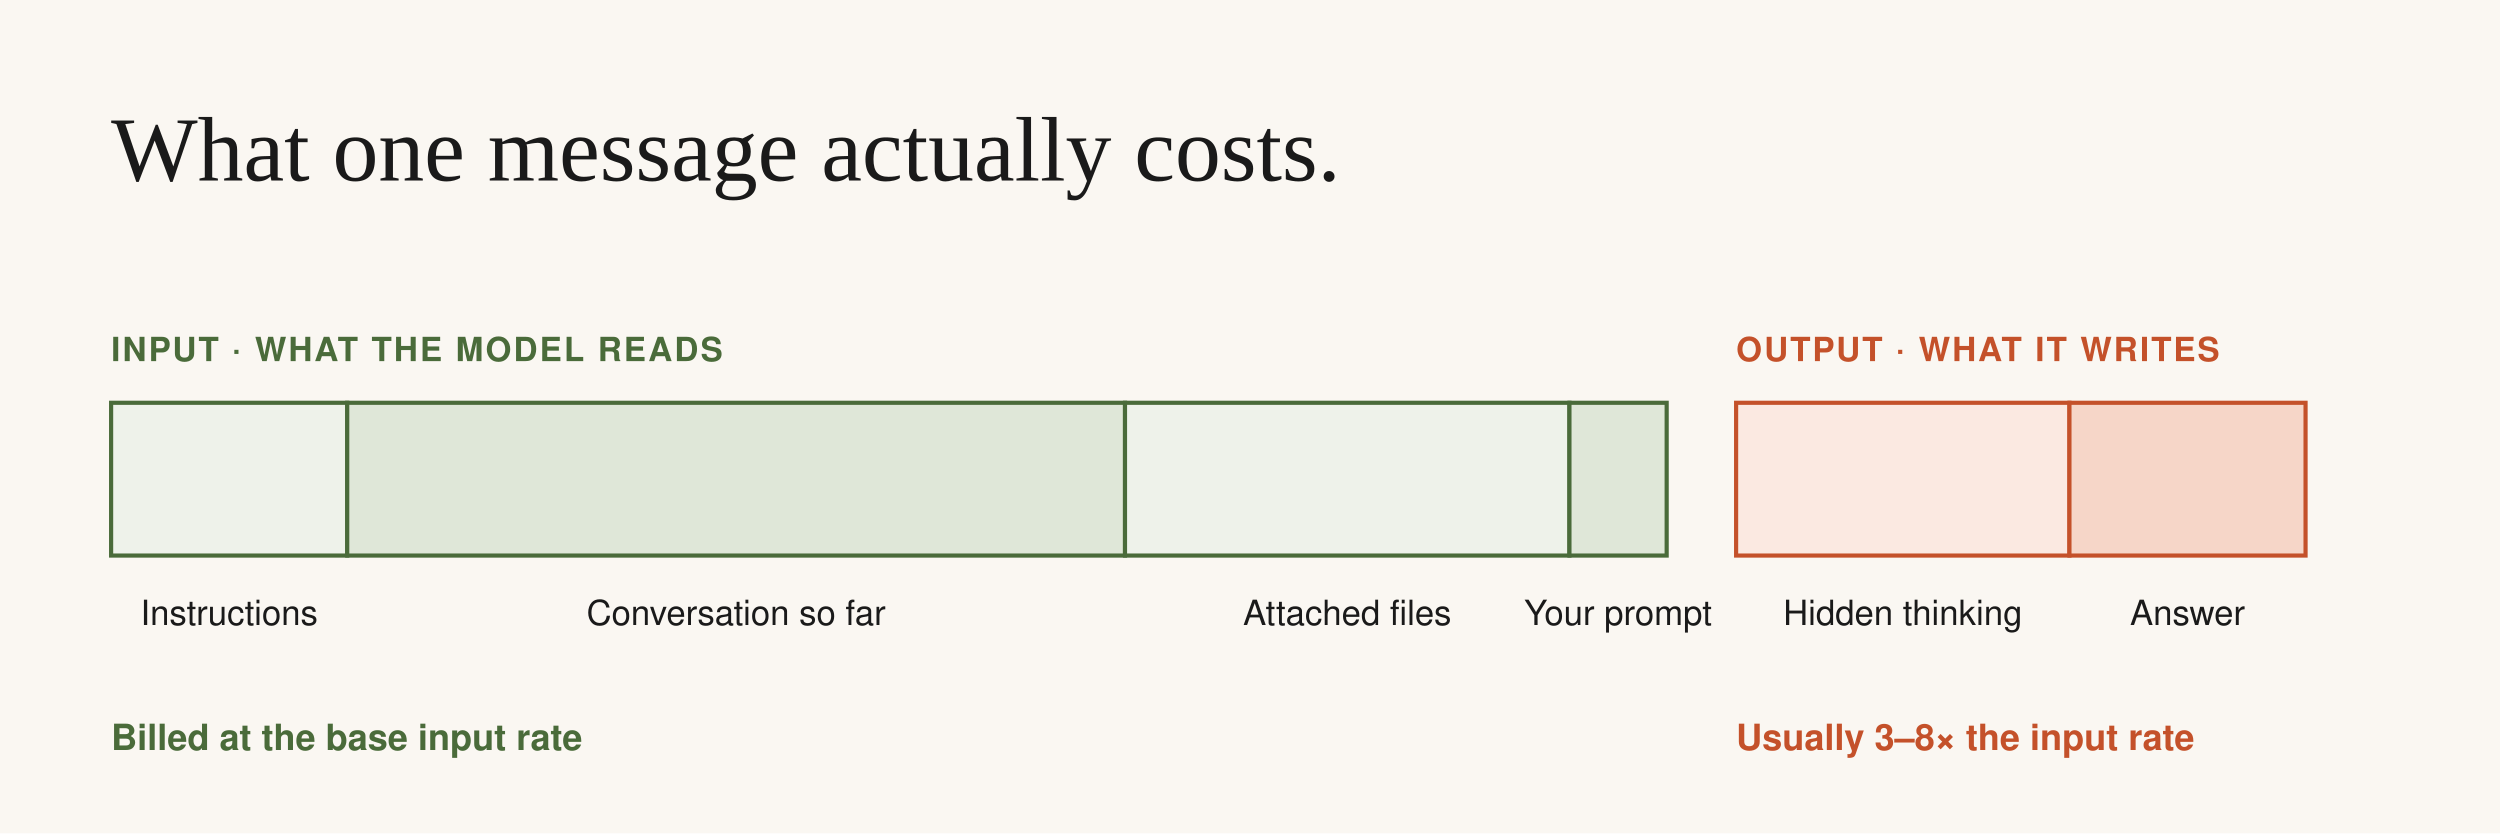
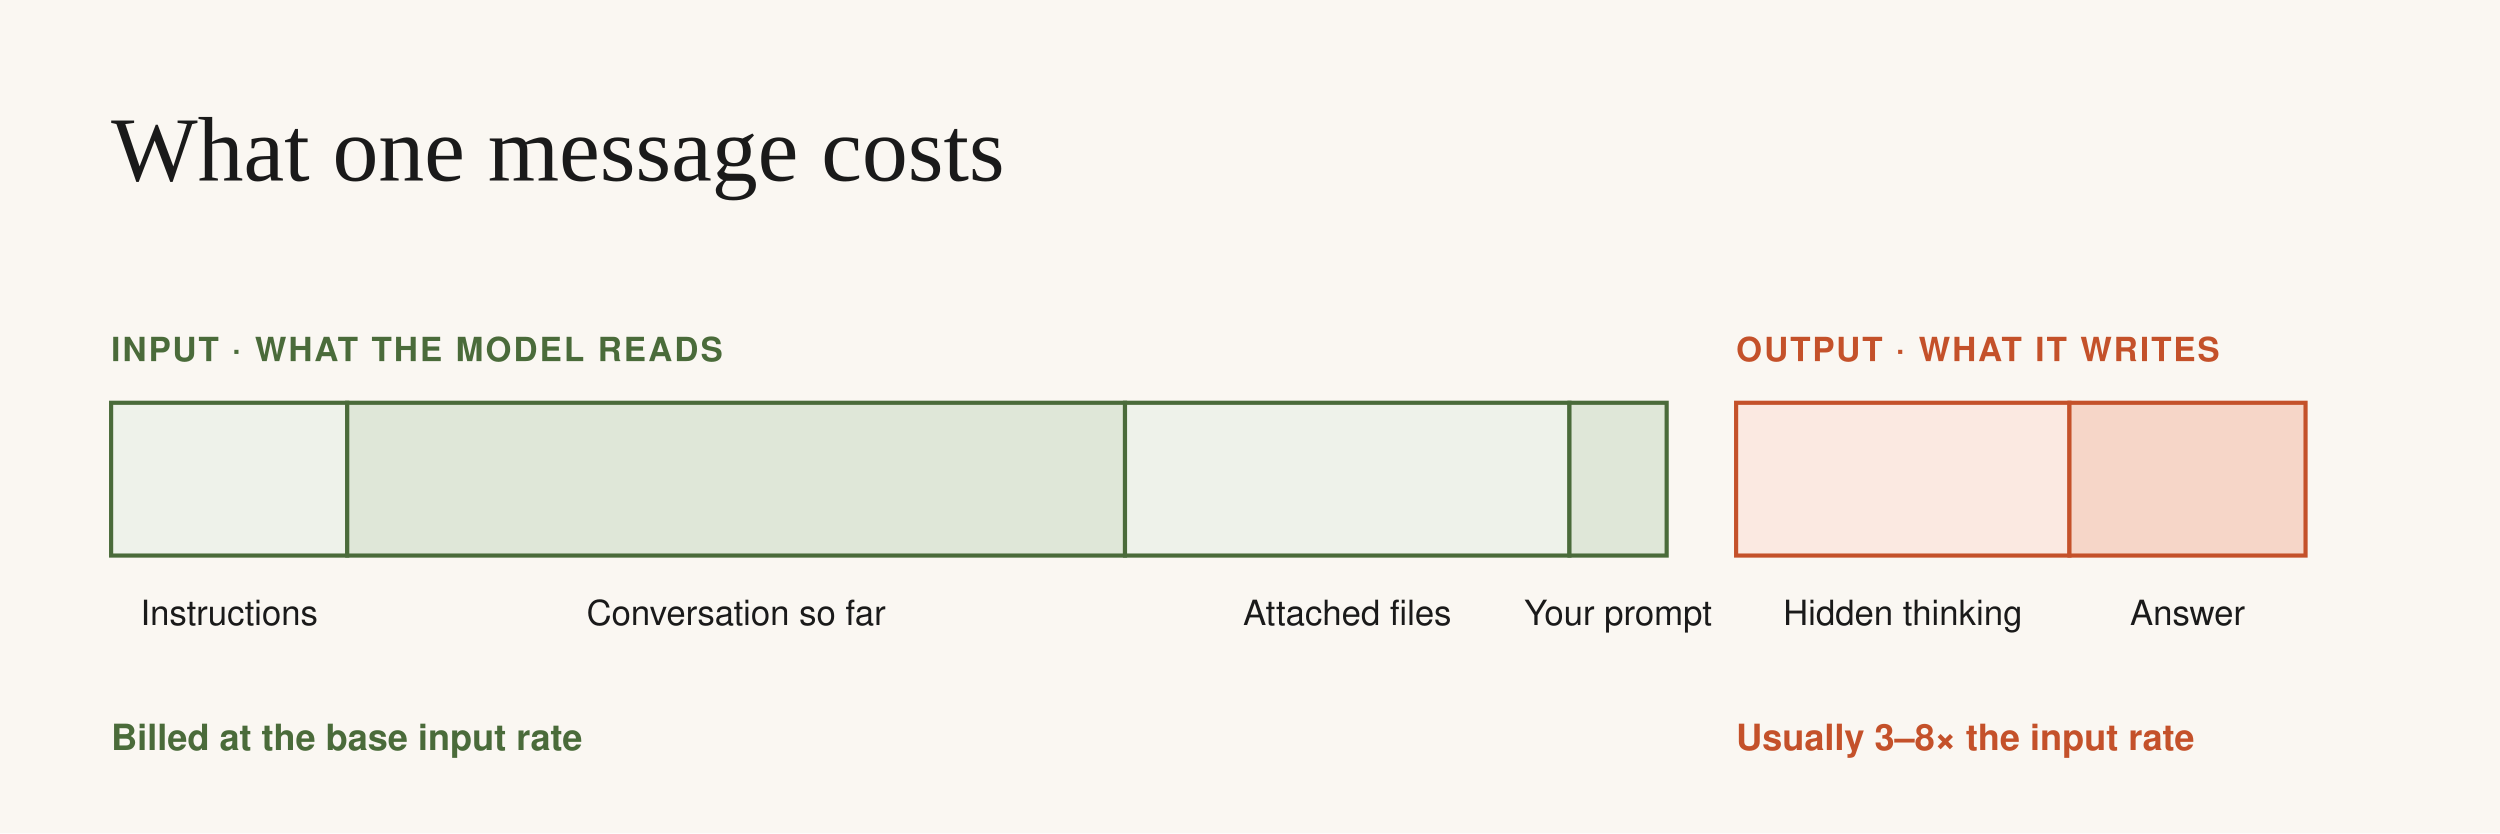
<svg xmlns="http://www.w3.org/2000/svg" viewBox="0 0 1800 600" width="1800" height="600">
  <defs>
    <marker id="a-g" viewBox="0 0 10 10" refX="8" refY="5" markerWidth="7" markerHeight="7" orient="auto-start-reverse">
      <path d="M0 0 L10 5 L0 10 z" fill="#4a6b3a" />
    </marker>
    <marker id="a-r" viewBox="0 0 10 10" refX="8" refY="5" markerWidth="7" markerHeight="7" orient="auto-start-reverse">
      <path d="M0 0 L10 5 L0 10 z" fill="#c4512a" />
    </marker>
    <marker id="a-k" viewBox="0 0 10 10" refX="8" refY="5" markerWidth="7" markerHeight="7" orient="auto-start-reverse">
      <path d="M0 0 L10 5 L0 10 z" fill="#8a857c" />
    </marker>
  </defs>
  <rect width="1800" height="600" fill="#faf7f2" />
-   <text x="80" y="130" font-family="Georgia, 'Times New Roman', serif" font-size="66" fill="#1a1a1a">What one message actually costs.</text>
+   <text x="80" y="130" font-family="Georgia, 'Times New Roman', serif" font-size="66" fill="#1a1a1a">What one message costs</text>
  <g font-family="'Helvetica Neue', Helvetica, Arial, sans-serif">
    <text x="80" y="260" font-size="24" fill="#4a6b3a" text-anchor="start" font-weight="700" letter-spacing="1.5">INPUT · WHAT THE MODEL READS</text>
    <text x="1250" y="260" font-size="24" fill="#c4512a" text-anchor="start" font-weight="700" letter-spacing="1.5">OUTPUT · WHAT IT WRITES</text>
    <rect x="80" y="290" width="170" height="110" fill="#eef2ea" stroke="#4a6b3a" stroke-width="3" />
    <text x="165.0" y="450" font-size="25" fill="#1a1a1a" text-anchor="middle" font-weight="400" letter-spacing="0">Instructions</text>
    <rect x="250" y="290" width="560" height="110" fill="#dfe7d8" stroke="#4a6b3a" stroke-width="3" />
    <text x="530.0" y="450" font-size="25" fill="#1a1a1a" text-anchor="middle" font-weight="400" letter-spacing="0">Conversation so far</text>
    <rect x="810" y="290" width="320" height="110" fill="#eef2ea" stroke="#4a6b3a" stroke-width="3" />
    <text x="970.0" y="450" font-size="25" fill="#1a1a1a" text-anchor="middle" font-weight="400" letter-spacing="0">Attached files</text>
    <rect x="1130" y="290" width="70" height="110" fill="#dfe7d8" stroke="#4a6b3a" stroke-width="3" />
    <text x="1165.0" y="450" font-size="25" fill="#1a1a1a" text-anchor="middle" font-weight="400" letter-spacing="0">Your prompt</text>
    <rect x="1250" y="290" width="240" height="110" fill="#fbe9e1" stroke="#c4512a" stroke-width="3" />
    <text x="1370.0" y="450" font-size="25" fill="#1a1a1a" text-anchor="middle" font-weight="400" letter-spacing="0">Hidden thinking</text>
    <rect x="1490" y="290" width="170" height="110" fill="#f6d6c8" stroke="#c4512a" stroke-width="3" />
    <text x="1575.0" y="450" font-size="25" fill="#1a1a1a" text-anchor="middle" font-weight="400" letter-spacing="0">Answer</text>
    <text x="80" y="540" font-size="26" fill="#4a6b3a" text-anchor="start" font-weight="700" letter-spacing="0">Billed at the base input rate</text>
    <text x="1250" y="540" font-size="26" fill="#c4512a" text-anchor="start" font-weight="700" letter-spacing="0">Usually 3–8× the input rate</text>
  </g>
</svg>
